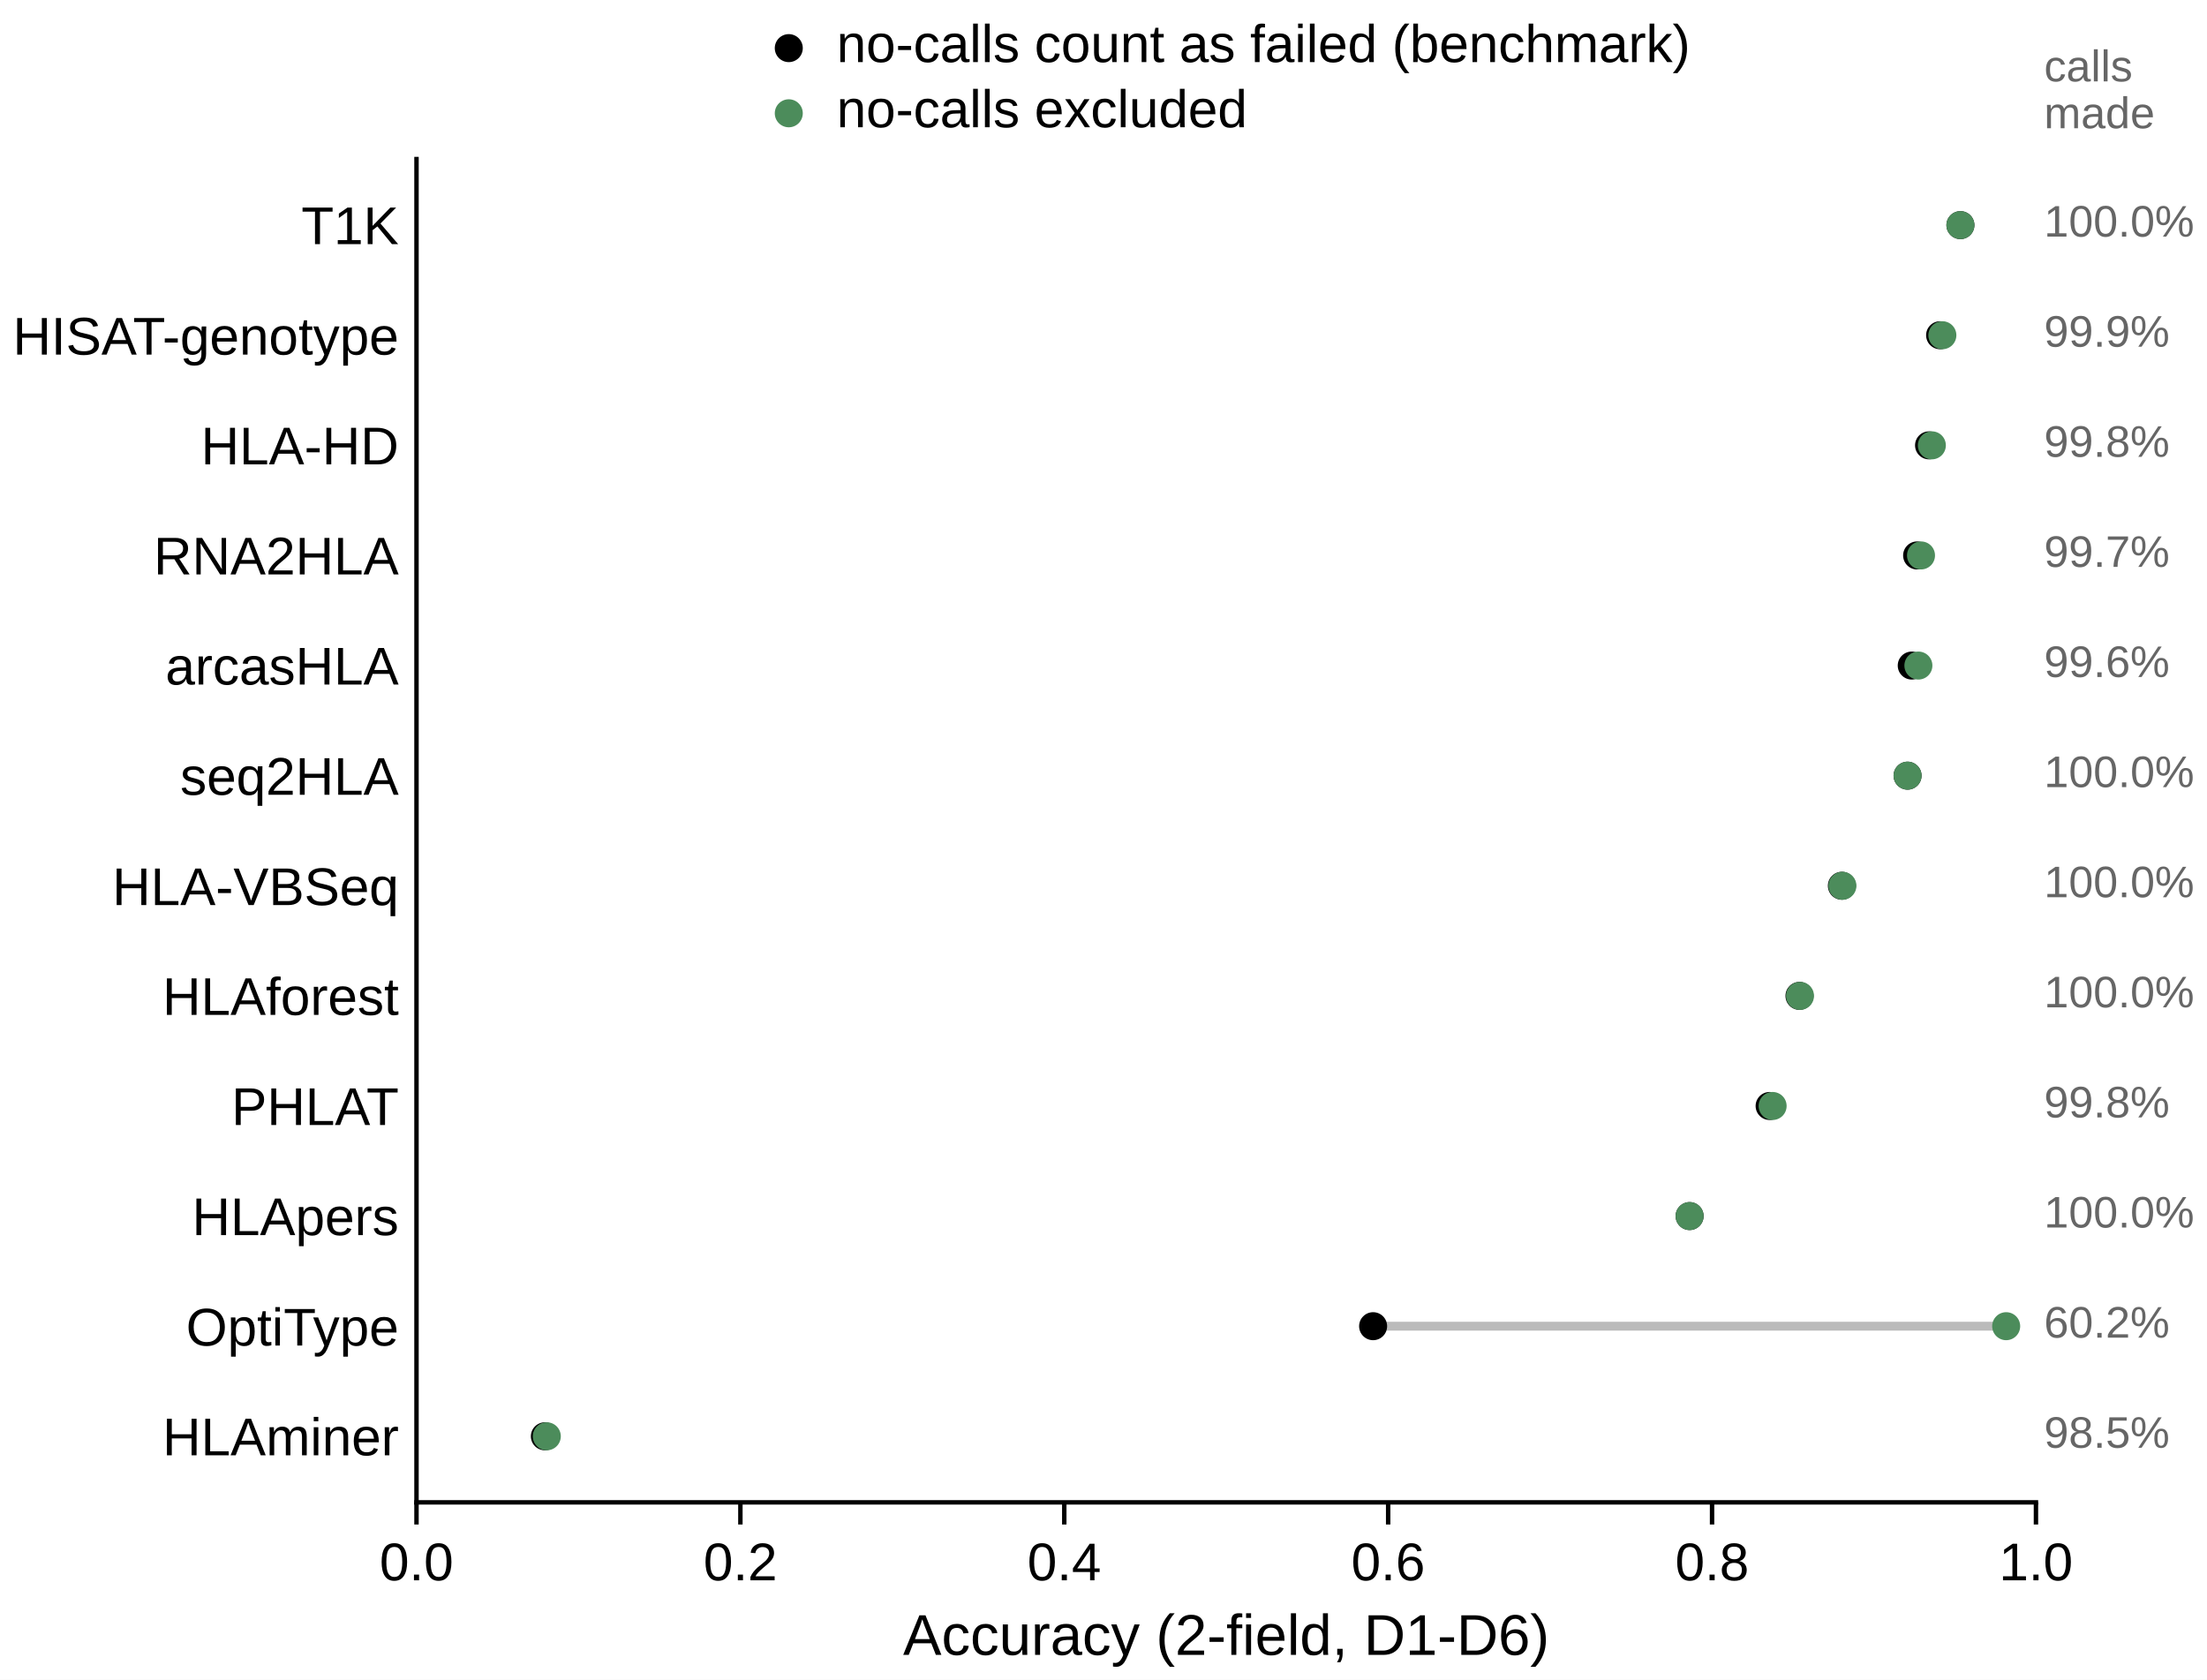
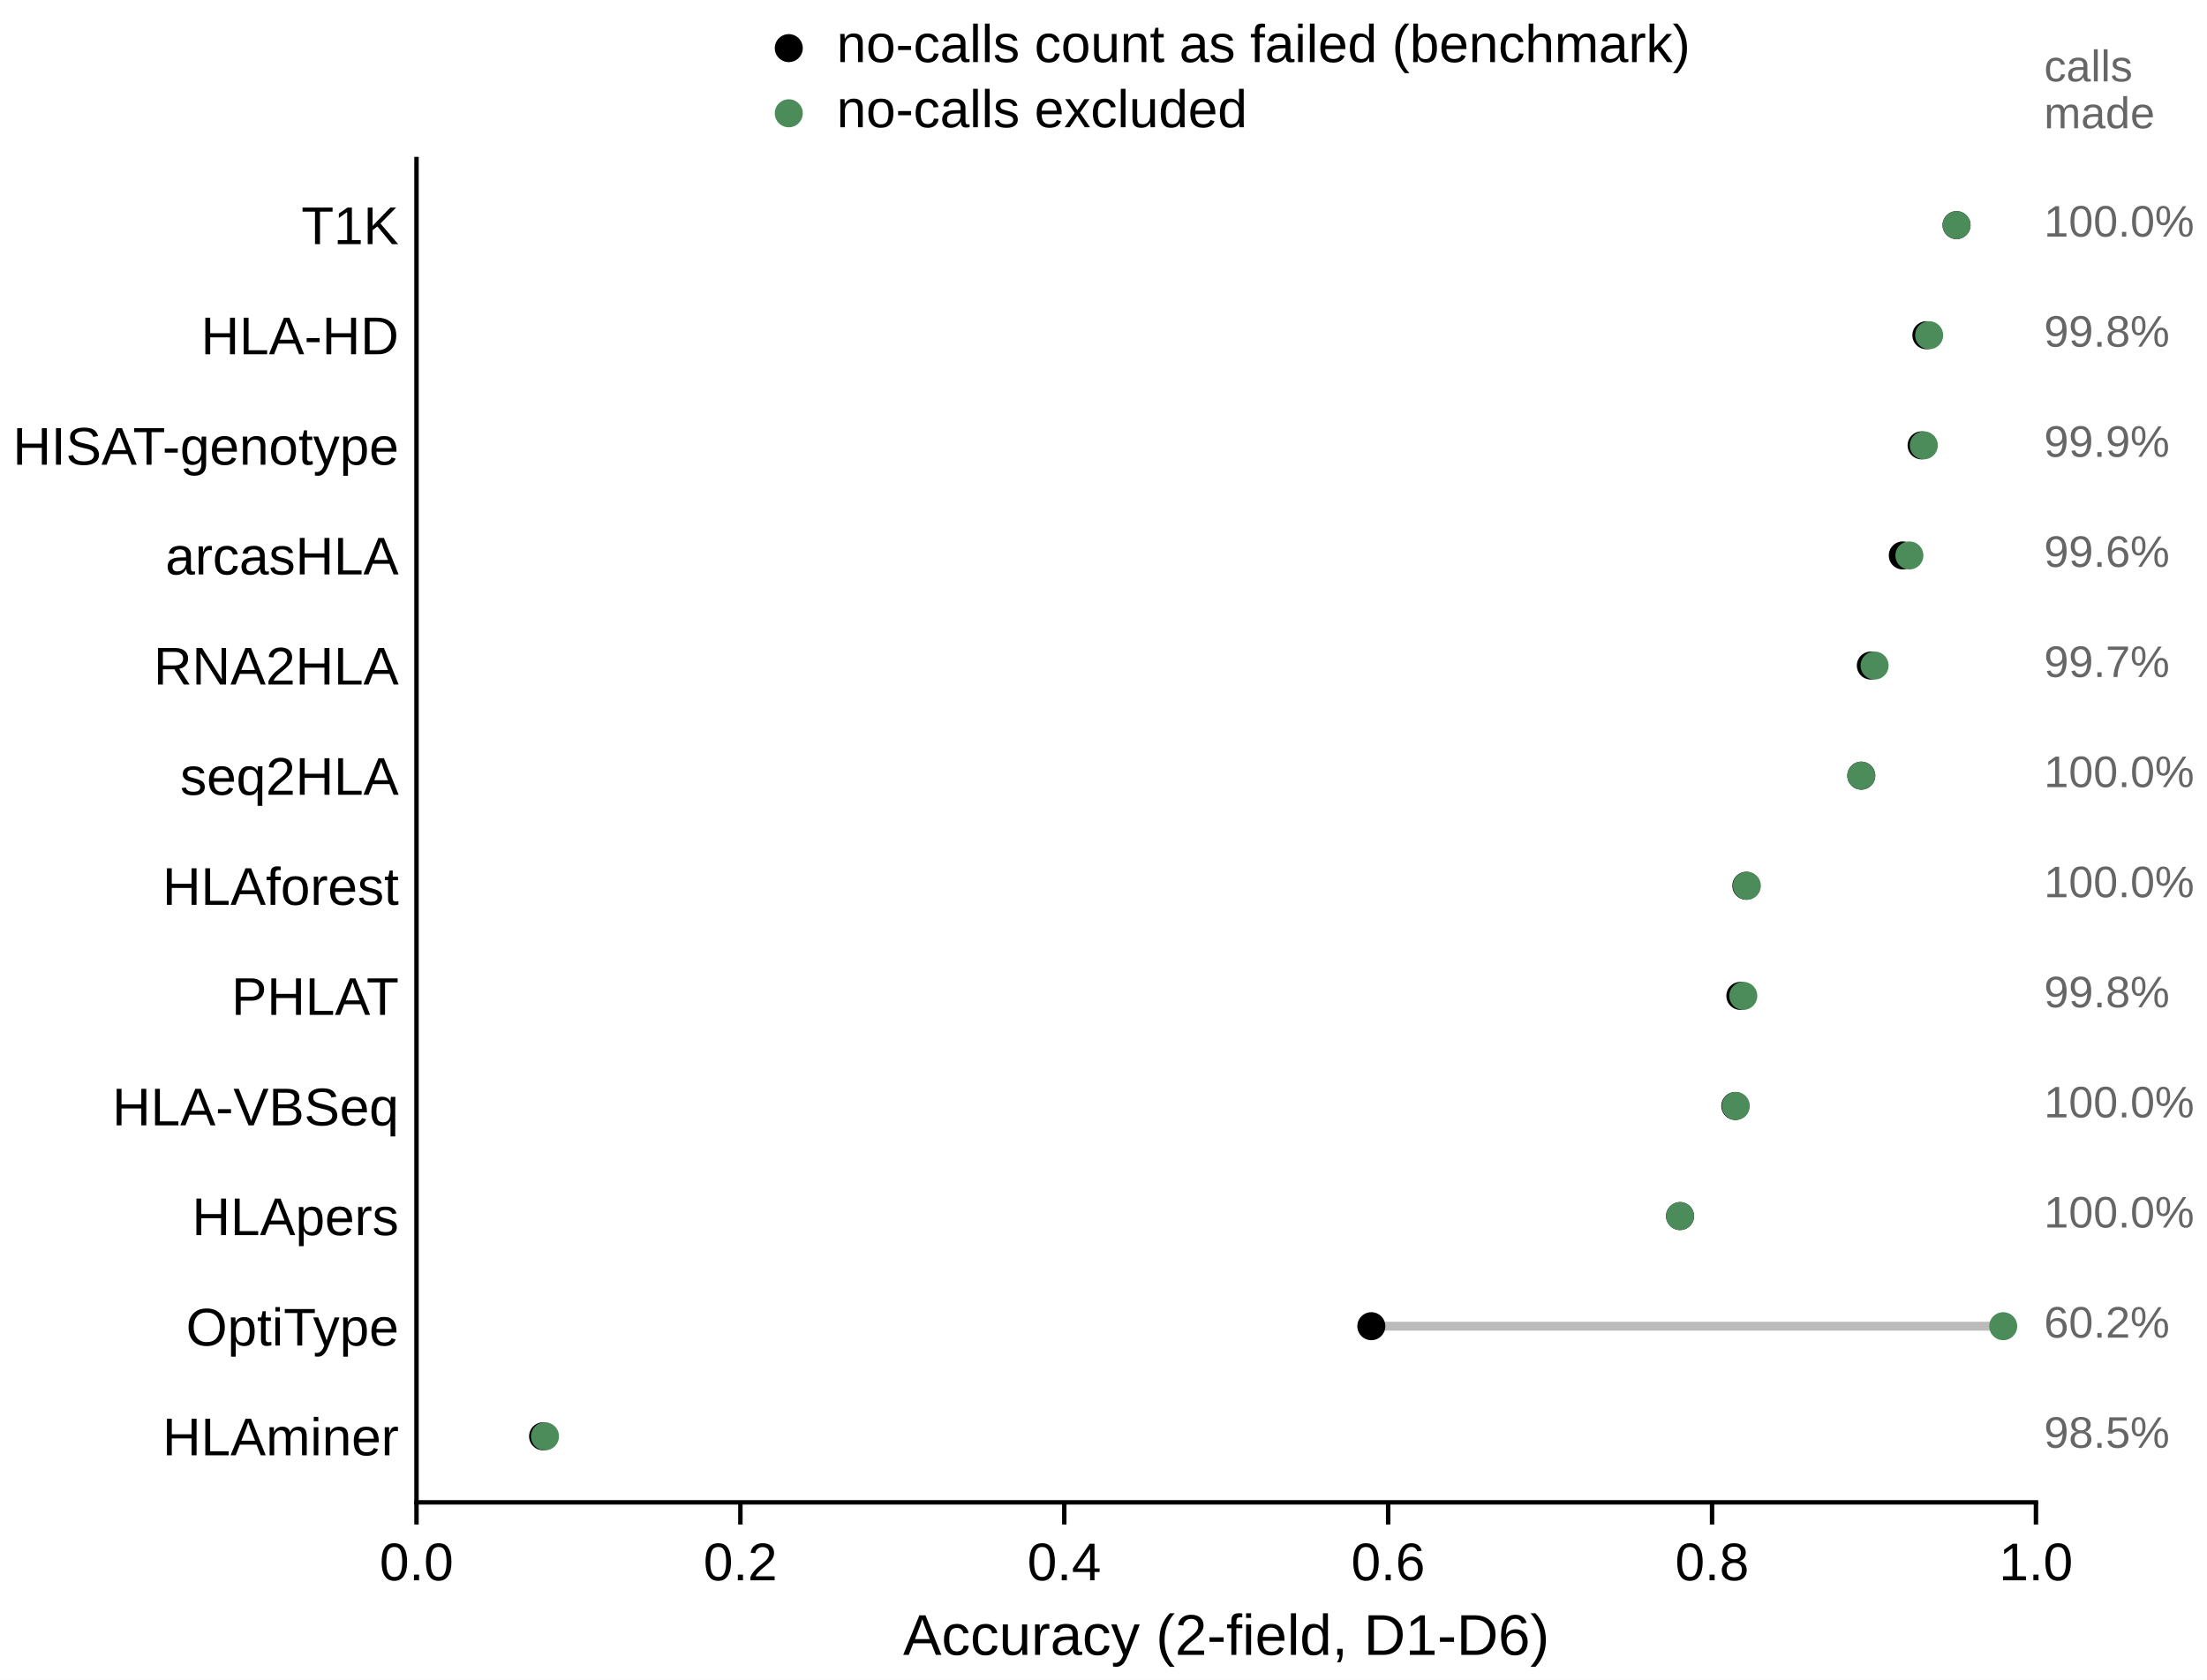
<svg xmlns="http://www.w3.org/2000/svg" xmlns:xlink="http://www.w3.org/1999/xlink" width="249.163pt" height="189.635pt" viewBox="0 0 249.163 189.635" version="1.1">
  <defs>
    <style type="text/css">*{stroke-linejoin: round; stroke-linecap: butt}</style>
  </defs>
  <g id="figure_1">
    <g id="patch_1">
      <path d="M 0 189.635  L 249.163 189.635  L 249.163 0  L 0 0  z " style="fill: #ffffff" />
    </g>
    <g id="axes_1">
      <g id="patch_2">
        <path d="M 47.021 169.608  L 229.852 169.608  L 229.852 17.958  L 47.021 17.958  z " style="fill: #ffffff" />
      </g>
      <g id="matplotlib.axis_1">
        <g id="xtick_1">
          <g id="line2d_1">
            <defs>
              <path id="mc6667b9c43" d="M 0 0  L 0 2.5  " style="stroke: #000000; stroke-width: 0.5" />
            </defs>
            <g>
              <use xlink:href="#mc6667b9c43" x="47.021" y="169.608" style="stroke: #000000; stroke-width: 0.5" />
            </g>
          </g>
          <g id="text_1">
            <text style="font-size: 6px; font-family: 'Arial', 'Liberation Sans', 'DejaVu Sans', sans-serif; text-anchor: middle" x="47.021" y="178.403" transform="rotate(-0 47.02063 178.4031)">0.0</text>
          </g>
        </g>
        <g id="xtick_2">
          <g id="line2d_2">
            <g>
              <use xlink:href="#mc6667b9c43" x="83.587" y="169.608" style="stroke: #000000; stroke-width: 0.5" />
            </g>
          </g>
          <g id="text_2">
            <text style="font-size: 6px; font-family: 'Arial', 'Liberation Sans', 'DejaVu Sans', sans-serif; text-anchor: middle" x="83.587" y="178.403" transform="rotate(-0 83.58686 178.4031)">0.2</text>
          </g>
        </g>
        <g id="xtick_3">
          <g id="line2d_3">
            <g>
              <use xlink:href="#mc6667b9c43" x="120.153" y="169.608" style="stroke: #000000; stroke-width: 0.5" />
            </g>
          </g>
          <g id="text_3">
            <text style="font-size: 6px; font-family: 'Arial', 'Liberation Sans', 'DejaVu Sans', sans-serif; text-anchor: middle" x="120.153" y="178.403" transform="rotate(-0 120.1531 178.4031)">0.4</text>
          </g>
        </g>
        <g id="xtick_4">
          <g id="line2d_4">
            <g>
              <use xlink:href="#mc6667b9c43" x="156.719" y="169.608" style="stroke: #000000; stroke-width: 0.5" />
            </g>
          </g>
          <g id="text_4">
            <text style="font-size: 6px; font-family: 'Arial', 'Liberation Sans', 'DejaVu Sans', sans-serif; text-anchor: middle" x="156.719" y="178.403" transform="rotate(-0 156.7193 178.4031)">0.6</text>
          </g>
        </g>
        <g id="xtick_5">
          <g id="line2d_5">
            <g>
              <use xlink:href="#mc6667b9c43" x="193.286" y="169.608" style="stroke: #000000; stroke-width: 0.5" />
            </g>
          </g>
          <g id="text_5">
            <text style="font-size: 6px; font-family: 'Arial', 'Liberation Sans', 'DejaVu Sans', sans-serif; text-anchor: middle" x="193.286" y="178.403" transform="rotate(-0 193.2856 178.4031)">0.8</text>
          </g>
        </g>
        <g id="xtick_6">
          <g id="line2d_6">
            <g>
              <use xlink:href="#mc6667b9c43" x="229.852" y="169.608" style="stroke: #000000; stroke-width: 0.5" />
            </g>
          </g>
          <g id="text_6">
            <text style="font-size: 6px; font-family: 'Arial', 'Liberation Sans', 'DejaVu Sans', sans-serif; text-anchor: middle" x="229.852" y="178.403" transform="rotate(-0 229.8518 178.4031)">1.0</text>
          </g>
        </g>
        <g id="text_7">
          <text style="font-size: 6.5px; font-family: 'Arial', 'Liberation Sans', 'DejaVu Sans', sans-serif; text-anchor: middle" x="138.436" y="186.827" transform="rotate(-0 138.4362 186.8274)">Accuracy (2-field, D1-D6)</text>
        </g>
      </g>
      <g id="matplotlib.axis_2">
        <g id="ytick_1">
          <g id="line2d_7" />
          <g id="text_8">
            <text style="font-size: 6px; font-family: 'Arial', 'Liberation Sans', 'DejaVu Sans', sans-serif; text-anchor: end" x="45.021" y="164.298" transform="rotate(-0 45.02063 164.2975)">HLAminer</text>
          </g>
        </g>
        <g id="ytick_2">
          <g id="line2d_8" />
          <g id="text_9">
            <text style="font-size: 6px; font-family: 'Arial', 'Liberation Sans', 'DejaVu Sans', sans-serif; text-anchor: end" x="45.021" y="151.906" transform="rotate(-0 45.02063 151.9056)">OptiType</text>
          </g>
        </g>
        <g id="ytick_3">
          <g id="line2d_9" />
          <g id="text_10">
            <text style="font-size: 6px; font-family: 'Arial', 'Liberation Sans', 'DejaVu Sans', sans-serif; text-anchor: end" x="45.021" y="139.437" transform="rotate(-0 45.02063 139.4368)">HLApers</text>
          </g>
        </g>
        <g id="ytick_4">
          <g id="line2d_10" />
          <g id="text_11">
-             <text style="font-size: 6px; font-family: 'Arial', 'Liberation Sans', 'DejaVu Sans', sans-serif; text-anchor: end" x="45.021" y="127.006" transform="rotate(-0 45.02063 127.0064)">PHLAT</text>
+             <text style="font-size: 6px; font-family: 'Arial', 'Liberation Sans', 'DejaVu Sans', sans-serif; text-anchor: end" x="45.021" y="127.043" transform="rotate(-0 45.02063 127.0429)">HLA-VBSeq</text>
          </g>
        </g>
        <g id="ytick_5">
          <g id="line2d_11" />
          <g id="text_12">
-             <text style="font-size: 6px; font-family: 'Arial', 'Liberation Sans', 'DejaVu Sans', sans-serif; text-anchor: end" x="45.021" y="114.576" transform="rotate(-0 45.02063 114.576)">HLAforest</text>
+             <text style="font-size: 6px; font-family: 'Arial', 'Liberation Sans', 'DejaVu Sans', sans-serif; text-anchor: end" x="45.021" y="114.576" transform="rotate(-0 45.02063 114.576)">PHLAT</text>
          </g>
        </g>
        <g id="ytick_6">
          <g id="line2d_12" />
          <g id="text_13">
-             <text style="font-size: 6px; font-family: 'Arial', 'Liberation Sans', 'DejaVu Sans', sans-serif; text-anchor: end" x="45.021" y="102.182" transform="rotate(-0 45.02063 102.1822)">HLA-VBSeq</text>
+             <text style="font-size: 6px; font-family: 'Arial', 'Liberation Sans', 'DejaVu Sans', sans-serif; text-anchor: end" x="45.021" y="102.146" transform="rotate(-0 45.02063 102.1456)">HLAforest</text>
          </g>
        </g>
        <g id="ytick_7">
          <g id="line2d_13" />
          <g id="text_14">
            <text style="font-size: 6px; font-family: 'Arial', 'Liberation Sans', 'DejaVu Sans', sans-serif; text-anchor: end" x="45.021" y="89.724" transform="rotate(-0 45.02063 89.72417)">seq2HLA</text>
          </g>
        </g>
        <g id="ytick_8">
          <g id="line2d_14" />
          <g id="text_15">
-             <text style="font-size: 6px; font-family: 'Arial', 'Liberation Sans', 'DejaVu Sans', sans-serif; text-anchor: end" x="45.021" y="77.285" transform="rotate(-0 45.02063 77.28488)">arcasHLA</text>
+             <text style="font-size: 6px; font-family: 'Arial', 'Liberation Sans', 'DejaVu Sans', sans-serif; text-anchor: end" x="45.021" y="77.285" transform="rotate(-0 45.02063 77.28488)">RNA2HLA</text>
          </g>
        </g>
        <g id="ytick_9">
          <g id="line2d_15" />
          <g id="text_16">
-             <text style="font-size: 6px; font-family: 'Arial', 'Liberation Sans', 'DejaVu Sans', sans-serif; text-anchor: end" x="45.021" y="64.855" transform="rotate(-0 45.02063 64.85451)">RNA2HLA</text>
+             <text style="font-size: 6px; font-family: 'Arial', 'Liberation Sans', 'DejaVu Sans', sans-serif; text-anchor: end" x="45.021" y="64.855" transform="rotate(-0 45.02063 64.85451)">arcasHLA</text>
          </g>
        </g>
        <g id="ytick_10">
          <g id="line2d_16" />
          <g id="text_17">
-             <text style="font-size: 6px; font-family: 'Arial', 'Liberation Sans', 'DejaVu Sans', sans-serif; text-anchor: end" x="45.021" y="52.424" transform="rotate(-0 45.02063 52.42413)">HLA-HD</text>
+             <text style="font-size: 6px; font-family: 'Arial', 'Liberation Sans', 'DejaVu Sans', sans-serif; text-anchor: end" x="45.021" y="52.461" transform="rotate(-0 45.02063 52.4607)">HISAT-genotype</text>
          </g>
        </g>
        <g id="ytick_11">
          <g id="line2d_17" />
          <g id="text_18">
-             <text style="font-size: 6px; font-family: 'Arial', 'Liberation Sans', 'DejaVu Sans', sans-serif; text-anchor: end" x="45.021" y="40.03" transform="rotate(-0 45.02063 40.03032)">HISAT-genotype</text>
+             <text style="font-size: 6px; font-family: 'Arial', 'Liberation Sans', 'DejaVu Sans', sans-serif; text-anchor: end" x="45.021" y="39.994" transform="rotate(-0 45.02063 39.99376)">HLA-HD</text>
          </g>
        </g>
        <g id="ytick_12">
          <g id="line2d_18" />
          <g id="text_19">
            <text style="font-size: 6px; font-family: 'Arial', 'Liberation Sans', 'DejaVu Sans', sans-serif; text-anchor: end" x="45.021" y="27.563" transform="rotate(-0 45.02063 27.56338)">T1K</text>
          </g>
        </g>
      </g>
      <g id="line2d_19">
-         <path d="M 61.515 162.15  L 61.732 162.15  " clip-path="url(#p19d20093f2)" style="fill: none; stroke: #bbbbbb; stroke-linecap: round" />
+         <path d="M 61.313 162.15  L 61.527 162.15  " clip-path="url(#p19d20093f2)" style="fill: none; stroke: #bbbbbb; stroke-linecap: round" />
      </g>
      <g id="line2d_20">
-         <path d="M 155.02 149.72  L 226.491 149.72  " clip-path="url(#p19d20093f2)" style="fill: none; stroke: #bbbbbb; stroke-linecap: round" />
+         <path d="M 154.818 149.72  L 226.155 149.72  " clip-path="url(#p19d20093f2)" style="fill: none; stroke: #bbbbbb; stroke-linecap: round" />
      </g>
      <g id="line2d_21">
-         <path d="M 190.751 137.289  L 190.751 137.289  " clip-path="url(#p19d20093f2)" style="fill: none; stroke: #bbbbbb; stroke-linecap: round" />
+         <path d="M 189.672 137.289  L 189.672 137.289  " clip-path="url(#p19d20093f2)" style="fill: none; stroke: #bbbbbb; stroke-linecap: round" />
      </g>
      <g id="line2d_22">
-         <path d="M 199.784 124.859  L 200.123 124.859  " clip-path="url(#p19d20093f2)" style="fill: none; stroke: #bbbbbb; stroke-linecap: round" />
+         <path d="M 195.908 124.859  L 195.963 124.859  " clip-path="url(#p19d20093f2)" style="fill: none; stroke: #bbbbbb; stroke-linecap: round" />
      </g>
      <g id="line2d_23">
-         <path d="M 203.155 112.429  L 203.213 112.429  " clip-path="url(#p19d20093f2)" style="fill: none; stroke: #bbbbbb; stroke-linecap: round" />
+         <path d="M 196.481 112.429  L 196.812 112.429  " clip-path="url(#p19d20093f2)" style="fill: none; stroke: #bbbbbb; stroke-linecap: round" />
      </g>
      <g id="line2d_24">
-         <path d="M 207.942 99.998  L 208.001 99.998  " clip-path="url(#p19d20093f2)" style="fill: none; stroke: #bbbbbb; stroke-linecap: round" />
+         <path d="M 197.155 99.998  L 197.211 99.998  " clip-path="url(#p19d20093f2)" style="fill: none; stroke: #bbbbbb; stroke-linecap: round" />
      </g>
      <g id="line2d_25">
-         <path d="M 215.357 87.568  L 215.357 87.568  " clip-path="url(#p19d20093f2)" style="fill: none; stroke: #bbbbbb; stroke-linecap: round" />
+         <path d="M 210.133 87.568  L 210.133 87.568  " clip-path="url(#p19d20093f2)" style="fill: none; stroke: #bbbbbb; stroke-linecap: round" />
      </g>
      <g id="line2d_26">
-         <path d="M 215.829 75.138  L 216.58 75.138  " clip-path="url(#p19d20093f2)" style="fill: none; stroke: #bbbbbb; stroke-linecap: round" />
+         <path d="M 211.211 75.138  L 211.636 75.138  " clip-path="url(#p19d20093f2)" style="fill: none; stroke: #bbbbbb; stroke-linecap: round" />
      </g>
      <g id="line2d_27">
-         <path d="M 216.436 62.707  L 216.875 62.707  " clip-path="url(#p19d20093f2)" style="fill: none; stroke: #bbbbbb; stroke-linecap: round" />
+         <path d="M 214.818 62.707  L 215.564 62.707  " clip-path="url(#p19d20093f2)" style="fill: none; stroke: #bbbbbb; stroke-linecap: round" />
      </g>
      <g id="line2d_28">
-         <path d="M 217.784 50.277  L 218.1 50.277  " clip-path="url(#p19d20093f2)" style="fill: none; stroke: #bbbbbb; stroke-linecap: round" />
+         <path d="M 216.942 50.277  L 217.193 50.277  " clip-path="url(#p19d20093f2)" style="fill: none; stroke: #bbbbbb; stroke-linecap: round" />
      </g>
      <g id="line2d_29">
-         <path d="M 219.032 37.846  L 219.286 37.846  " clip-path="url(#p19d20093f2)" style="fill: none; stroke: #bbbbbb; stroke-linecap: round" />
+         <path d="M 217.481 37.846  L 217.796 37.846  " clip-path="url(#p19d20093f2)" style="fill: none; stroke: #bbbbbb; stroke-linecap: round" />
      </g>
      <g id="line2d_30">
-         <path d="M 221.324 25.416  L 221.324 25.416  " clip-path="url(#p19d20093f2)" style="fill: none; stroke: #bbbbbb; stroke-linecap: round" />
+         <path d="M 220.886 25.416  L 220.886 25.416  " clip-path="url(#p19d20093f2)" style="fill: none; stroke: #bbbbbb; stroke-linecap: round" />
      </g>
      <g id="patch_3">
        <path d="M 47.021 169.608  L 47.021 17.958  " style="fill: none; stroke: #000000; stroke-width: 0.5; stroke-linejoin: miter; stroke-linecap: square" />
      </g>
      <g id="patch_4">
        <path d="M 47.021 169.608  L 229.852 169.608  " style="fill: none; stroke: #000000; stroke-width: 0.5; stroke-linejoin: miter; stroke-linecap: square" />
      </g>
      <g id="PathCollection_1">
        <defs>
          <path id="ma8c5aa8d22" d="M 0 1.581  C 0.419 1.581 0.822 1.415 1.118 1.118  C 1.415 0.822 1.581 0.419 1.581 0  C 1.581 -0.419 1.415 -0.822 1.118 -1.118  C 0.822 -1.415 0.419 -1.581 0 -1.581  C -0.419 -1.581 -0.822 -1.415 -1.118 -1.118  C -1.415 -0.822 -1.581 -0.419 -1.581 0  C -1.581 0.419 -1.415 0.822 -1.118 1.118  C -0.822 1.415 -0.419 1.581 0 1.581  z " />
        </defs>
        <g clip-path="url(#p19d20093f2)">
-           <use xlink:href="#ma8c5aa8d22" x="61.515" y="162.15" />
-           <use xlink:href="#ma8c5aa8d22" x="155.02" y="149.72" />
-           <use xlink:href="#ma8c5aa8d22" x="190.751" y="137.289" />
-           <use xlink:href="#ma8c5aa8d22" x="199.784" y="124.859" />
-           <use xlink:href="#ma8c5aa8d22" x="203.155" y="112.429" />
-           <use xlink:href="#ma8c5aa8d22" x="207.942" y="99.998" />
-           <use xlink:href="#ma8c5aa8d22" x="215.357" y="87.568" />
-           <use xlink:href="#ma8c5aa8d22" x="215.829" y="75.138" />
-           <use xlink:href="#ma8c5aa8d22" x="216.436" y="62.707" />
-           <use xlink:href="#ma8c5aa8d22" x="217.784" y="50.277" />
-           <use xlink:href="#ma8c5aa8d22" x="219.032" y="37.846" />
-           <use xlink:href="#ma8c5aa8d22" x="221.324" y="25.416" />
+           <use xlink:href="#ma8c5aa8d22" x="61.313" y="162.15" />
+           <use xlink:href="#ma8c5aa8d22" x="154.818" y="149.72" />
+           <use xlink:href="#ma8c5aa8d22" x="189.672" y="137.289" />
+           <use xlink:href="#ma8c5aa8d22" x="195.908" y="124.859" />
+           <use xlink:href="#ma8c5aa8d22" x="196.481" y="112.429" />
+           <use xlink:href="#ma8c5aa8d22" x="197.155" y="99.998" />
+           <use xlink:href="#ma8c5aa8d22" x="210.133" y="87.568" />
+           <use xlink:href="#ma8c5aa8d22" x="211.211" y="75.138" />
+           <use xlink:href="#ma8c5aa8d22" x="214.818" y="62.707" />
+           <use xlink:href="#ma8c5aa8d22" x="216.942" y="50.277" />
+           <use xlink:href="#ma8c5aa8d22" x="217.481" y="37.846" />
+           <use xlink:href="#ma8c5aa8d22" x="220.886" y="25.416" />
        </g>
      </g>
      <g id="PathCollection_2">
        <defs>
          <path id="m05f07bcc67" d="M 0 1.581  C 0.419 1.581 0.822 1.415 1.118 1.118  C 1.415 0.822 1.581 0.419 1.581 0  C 1.581 -0.419 1.415 -0.822 1.118 -1.118  C 0.822 -1.415 0.419 -1.581 0 -1.581  C -0.419 -1.581 -0.822 -1.415 -1.118 -1.118  C -1.415 -0.822 -1.581 -0.419 -1.581 0  C -1.581 0.419 -1.415 0.822 -1.118 1.118  C -0.822 1.415 -0.419 1.581 0 1.581  z " />
        </defs>
        <g clip-path="url(#p19d20093f2)">
-           <use xlink:href="#m05f07bcc67" x="61.732" y="162.15" style="fill: #4c8c5b" />
-           <use xlink:href="#m05f07bcc67" x="226.491" y="149.72" style="fill: #4c8c5b" />
-           <use xlink:href="#m05f07bcc67" x="190.751" y="137.289" style="fill: #4c8c5b" />
-           <use xlink:href="#m05f07bcc67" x="200.123" y="124.859" style="fill: #4c8c5b" />
-           <use xlink:href="#m05f07bcc67" x="203.213" y="112.429" style="fill: #4c8c5b" />
-           <use xlink:href="#m05f07bcc67" x="208.001" y="99.998" style="fill: #4c8c5b" />
-           <use xlink:href="#m05f07bcc67" x="215.357" y="87.568" style="fill: #4c8c5b" />
-           <use xlink:href="#m05f07bcc67" x="216.58" y="75.138" style="fill: #4c8c5b" />
-           <use xlink:href="#m05f07bcc67" x="216.875" y="62.707" style="fill: #4c8c5b" />
-           <use xlink:href="#m05f07bcc67" x="218.1" y="50.277" style="fill: #4c8c5b" />
-           <use xlink:href="#m05f07bcc67" x="219.286" y="37.846" style="fill: #4c8c5b" />
-           <use xlink:href="#m05f07bcc67" x="221.324" y="25.416" style="fill: #4c8c5b" />
+           <use xlink:href="#m05f07bcc67" x="61.527" y="162.15" style="fill: #4c8c5b" />
+           <use xlink:href="#m05f07bcc67" x="226.155" y="149.72" style="fill: #4c8c5b" />
+           <use xlink:href="#m05f07bcc67" x="189.672" y="137.289" style="fill: #4c8c5b" />
+           <use xlink:href="#m05f07bcc67" x="195.963" y="124.859" style="fill: #4c8c5b" />
+           <use xlink:href="#m05f07bcc67" x="196.812" y="112.429" style="fill: #4c8c5b" />
+           <use xlink:href="#m05f07bcc67" x="197.211" y="99.998" style="fill: #4c8c5b" />
+           <use xlink:href="#m05f07bcc67" x="210.133" y="87.568" style="fill: #4c8c5b" />
+           <use xlink:href="#m05f07bcc67" x="211.636" y="75.138" style="fill: #4c8c5b" />
+           <use xlink:href="#m05f07bcc67" x="215.564" y="62.707" style="fill: #4c8c5b" />
+           <use xlink:href="#m05f07bcc67" x="217.193" y="50.277" style="fill: #4c8c5b" />
+           <use xlink:href="#m05f07bcc67" x="217.796" y="37.846" style="fill: #4c8c5b" />
+           <use xlink:href="#m05f07bcc67" x="220.886" y="25.416" style="fill: #4c8c5b" />
        </g>
      </g>
      <g id="text_20">
        <text style="font-size: 5px; font-family: 'Arial', 'Liberation Sans', 'DejaVu Sans', sans-serif; text-anchor: start; fill: #666666" x="230.766" y="163.443" transform="rotate(-0 230.766 163.4427)">98.5%</text>
      </g>
      <g id="text_21">
        <text style="font-size: 5px; font-family: 'Arial', 'Liberation Sans', 'DejaVu Sans', sans-serif; text-anchor: start; fill: #666666" x="230.766" y="151.012" transform="rotate(-0 230.766 151.0124)">60.2%</text>
      </g>
      <g id="text_22">
        <text style="font-size: 5px; font-family: 'Arial', 'Liberation Sans', 'DejaVu Sans', sans-serif; text-anchor: start; fill: #666666" x="230.766" y="138.582" transform="rotate(-0 230.766 138.582)">100.0%</text>
      </g>
      <g id="text_23">
-         <text style="font-size: 5px; font-family: 'Arial', 'Liberation Sans', 'DejaVu Sans', sans-serif; text-anchor: start; fill: #666666" x="230.766" y="126.152" transform="rotate(-0 230.766 126.1516)">99.8%</text>
+         <text style="font-size: 5px; font-family: 'Arial', 'Liberation Sans', 'DejaVu Sans', sans-serif; text-anchor: start; fill: #666666" x="230.766" y="126.152" transform="rotate(-0 230.766 126.1516)">100.0%</text>
      </g>
      <g id="text_24">
-         <text style="font-size: 5px; font-family: 'Arial', 'Liberation Sans', 'DejaVu Sans', sans-serif; text-anchor: start; fill: #666666" x="230.766" y="113.721" transform="rotate(-0 230.766 113.7212)">100.0%</text>
+         <text style="font-size: 5px; font-family: 'Arial', 'Liberation Sans', 'DejaVu Sans', sans-serif; text-anchor: start; fill: #666666" x="230.766" y="113.721" transform="rotate(-0 230.766 113.7212)">99.8%</text>
      </g>
      <g id="text_25">
        <text style="font-size: 5px; font-family: 'Arial', 'Liberation Sans', 'DejaVu Sans', sans-serif; text-anchor: start; fill: #666666" x="230.766" y="101.291" transform="rotate(-0 230.766 101.2909)">100.0%</text>
      </g>
      <g id="text_26">
        <text style="font-size: 5px; font-family: 'Arial', 'Liberation Sans', 'DejaVu Sans', sans-serif; text-anchor: start; fill: #666666" x="230.766" y="88.86" transform="rotate(-0 230.766 88.86049)">100.0%</text>
      </g>
      <g id="text_27">
-         <text style="font-size: 5px; font-family: 'Arial', 'Liberation Sans', 'DejaVu Sans', sans-serif; text-anchor: start; fill: #666666" x="230.766" y="76.43" transform="rotate(-0 230.766 76.43012)">99.6%</text>
+         <text style="font-size: 5px; font-family: 'Arial', 'Liberation Sans', 'DejaVu Sans', sans-serif; text-anchor: start; fill: #666666" x="230.766" y="76.43" transform="rotate(-0 230.766 76.43012)">99.7%</text>
      </g>
      <g id="text_28">
-         <text style="font-size: 5px; font-family: 'Arial', 'Liberation Sans', 'DejaVu Sans', sans-serif; text-anchor: start; fill: #666666" x="230.766" y="64" transform="rotate(-0 230.766 63.99974)">99.7%</text>
+         <text style="font-size: 5px; font-family: 'Arial', 'Liberation Sans', 'DejaVu Sans', sans-serif; text-anchor: start; fill: #666666" x="230.766" y="64" transform="rotate(-0 230.766 63.99974)">99.6%</text>
      </g>
      <g id="text_29">
-         <text style="font-size: 5px; font-family: 'Arial', 'Liberation Sans', 'DejaVu Sans', sans-serif; text-anchor: start; fill: #666666" x="230.766" y="51.569" transform="rotate(-0 230.766 51.56937)">99.8%</text>
+         <text style="font-size: 5px; font-family: 'Arial', 'Liberation Sans', 'DejaVu Sans', sans-serif; text-anchor: start; fill: #666666" x="230.766" y="51.569" transform="rotate(-0 230.766 51.56937)">99.9%</text>
      </g>
      <g id="text_30">
-         <text style="font-size: 5px; font-family: 'Arial', 'Liberation Sans', 'DejaVu Sans', sans-serif; text-anchor: start; fill: #666666" x="230.766" y="39.139" transform="rotate(-0 230.766 39.13899)">99.9%</text>
+         <text style="font-size: 5px; font-family: 'Arial', 'Liberation Sans', 'DejaVu Sans', sans-serif; text-anchor: start; fill: #666666" x="230.766" y="39.139" transform="rotate(-0 230.766 39.13899)">99.8%</text>
      </g>
      <g id="text_31">
        <text style="font-size: 5px; font-family: 'Arial', 'Liberation Sans', 'DejaVu Sans', sans-serif; text-anchor: start; fill: #666666" x="230.766" y="26.709" transform="rotate(-0 230.766 26.70862)">100.0%</text>
      </g>
      <g id="text_32">
        <text style="font-size: 5px; font-family: 'Arial', 'Liberation Sans', 'DejaVu Sans', sans-serif; fill: #666666" transform="translate(230.766 9.18955)">calls</text>
        <text style="font-size: 5px; font-family: 'Arial', 'Liberation Sans', 'DejaVu Sans', sans-serif; fill: #666666" transform="translate(230.766 14.47799)">made</text>
      </g>
      <g id="legend_1">
        <g id="PathCollection_3">
          <g>
            <use xlink:href="#ma8c5aa8d22" x="89.051" y="5.433" />
          </g>
        </g>
        <g id="text_33">
          <text style="font-size: 6px; font-family: 'Arial', 'Liberation Sans', 'DejaVu Sans', sans-serif; text-anchor: start" x="94.451" y="7.008" transform="rotate(-0 94.45059 7.007813)">no-calls count as failed (benchmark)</text>
        </g>
        <g id="PathCollection_4">
          <g>
            <use xlink:href="#m05f07bcc67" x="89.051" y="12.79" style="fill: #4c8c5b" />
          </g>
        </g>
        <g id="text_34">
          <text style="font-size: 6px; font-family: 'Arial', 'Liberation Sans', 'DejaVu Sans', sans-serif; text-anchor: start" x="94.451" y="14.365" transform="rotate(-0 94.45059 14.36531)">no-calls excluded</text>
        </g>
      </g>
    </g>
  </g>
  <defs>
    <clipPath id="p19d20093f2">
      <rect x="47.021" y="17.958" width="182.831" height="151.651" />
    </clipPath>
  </defs>
</svg>
